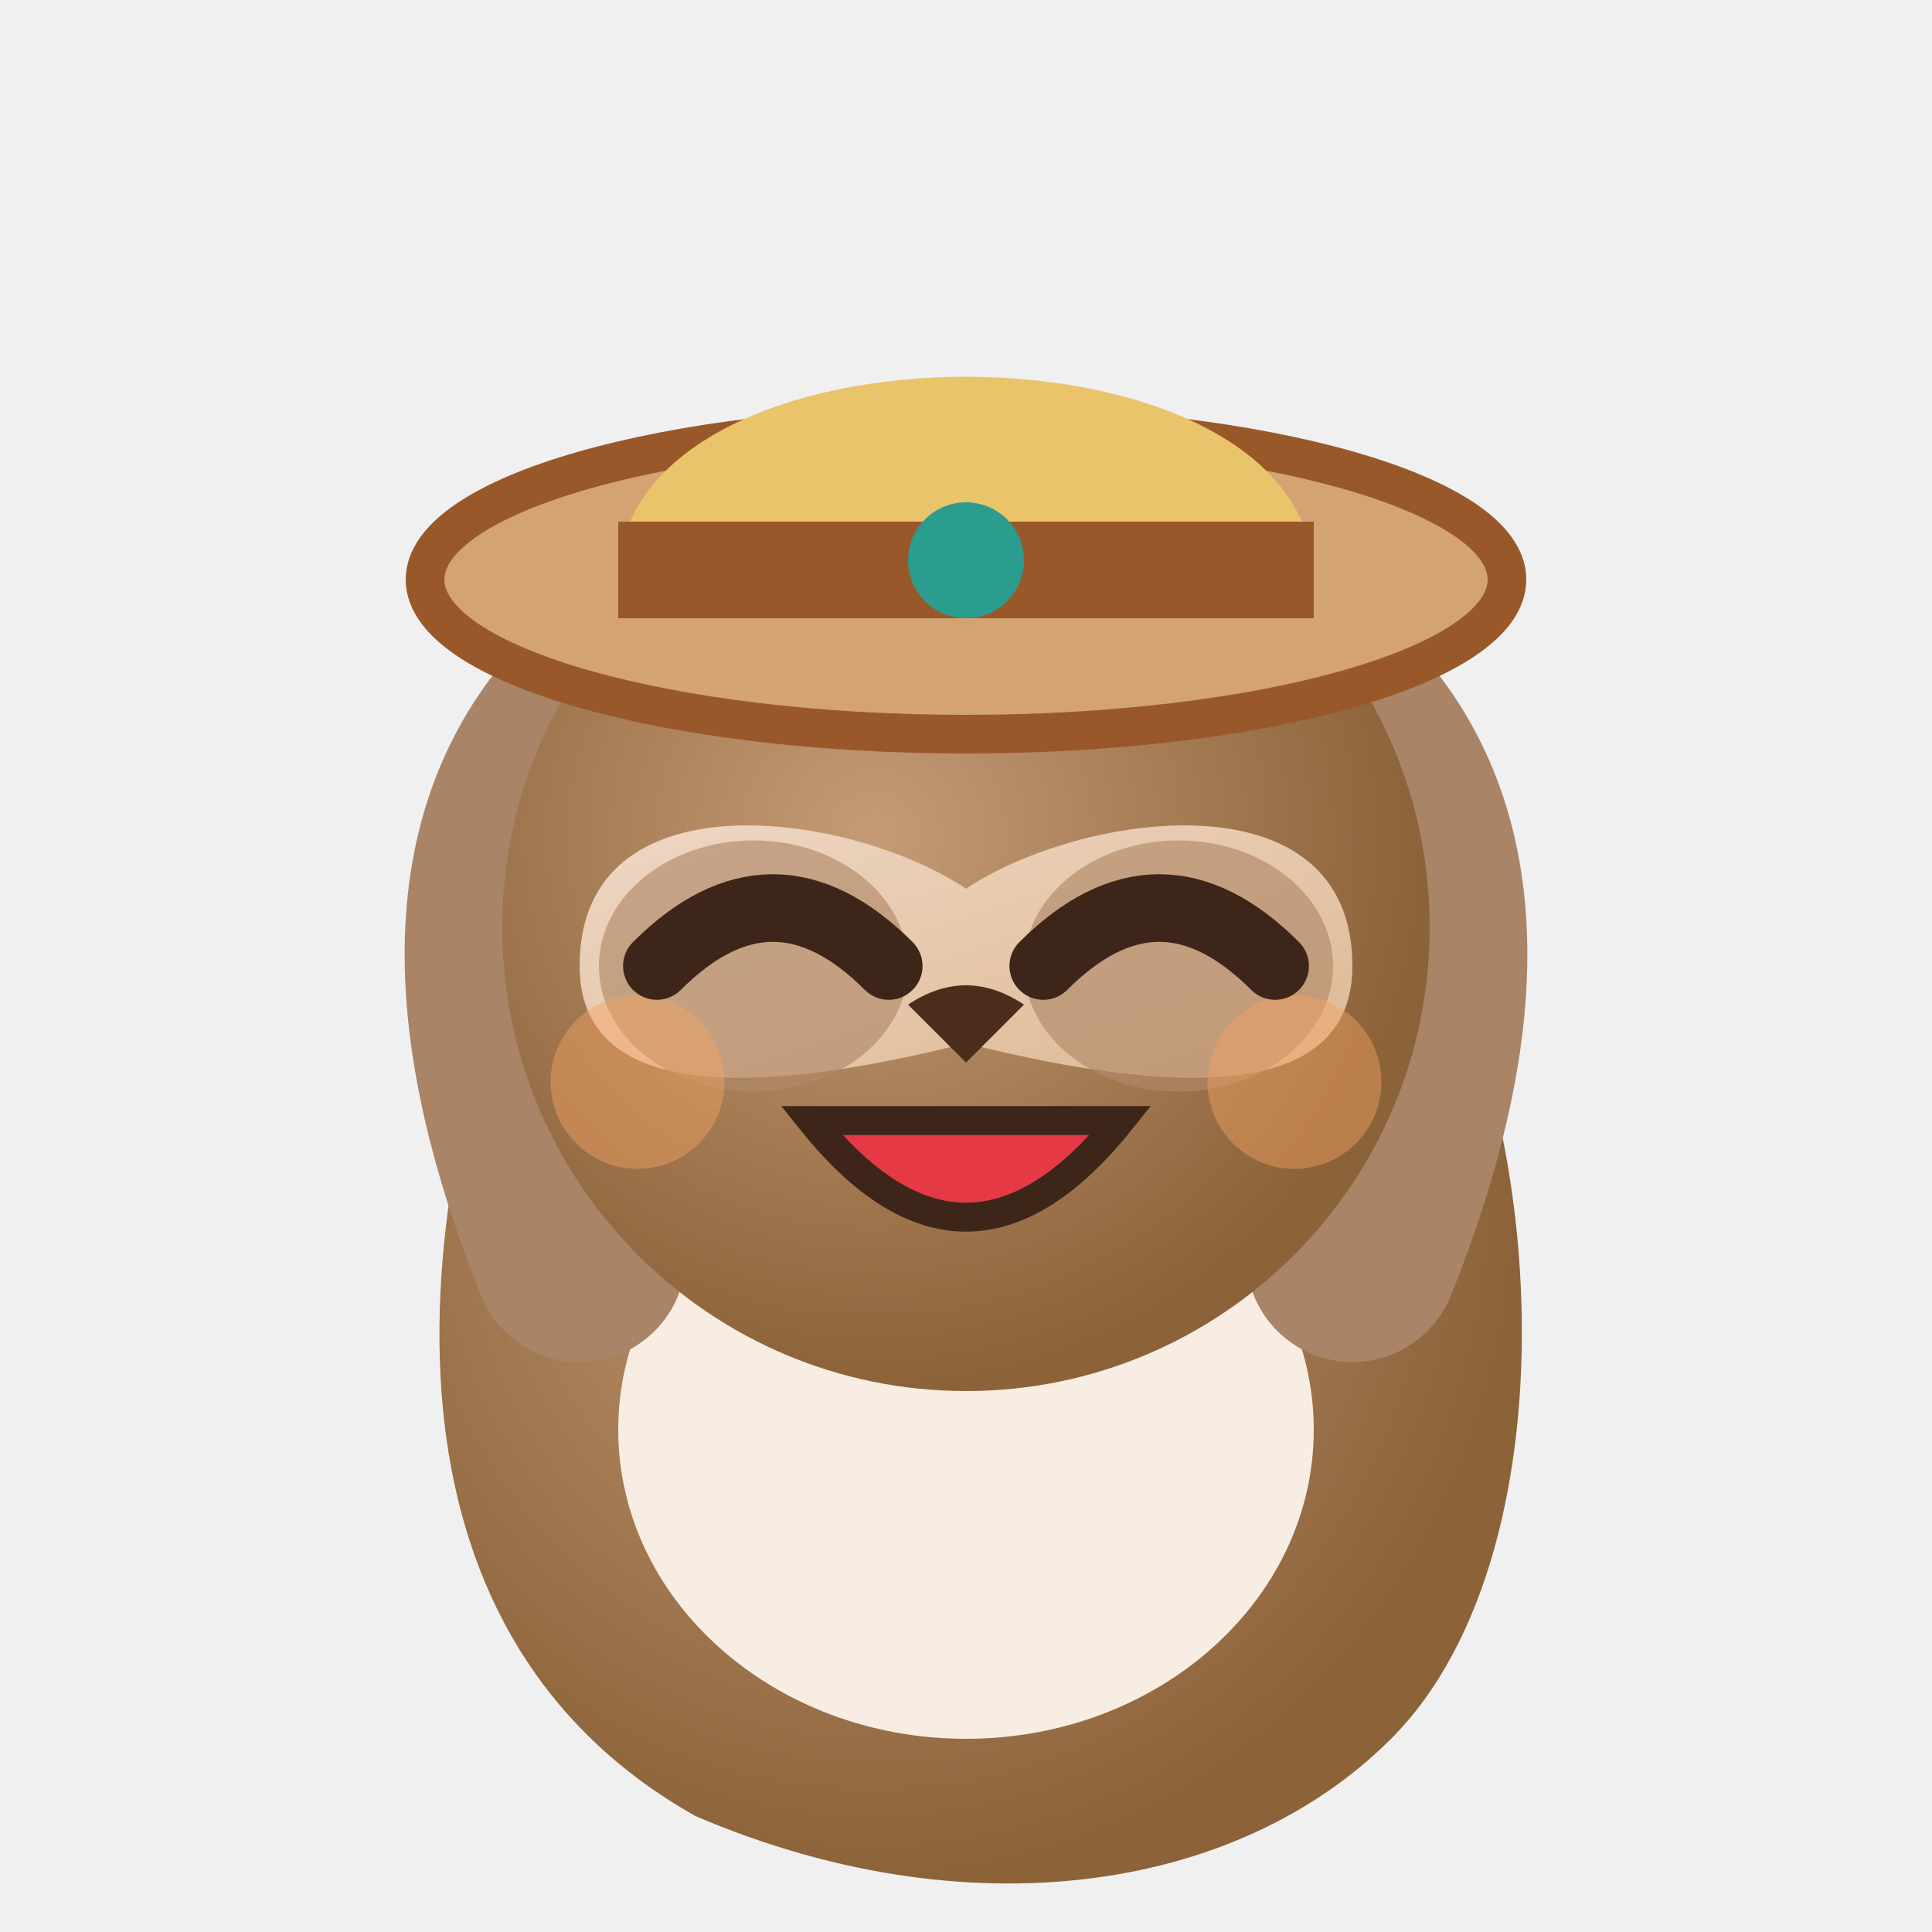
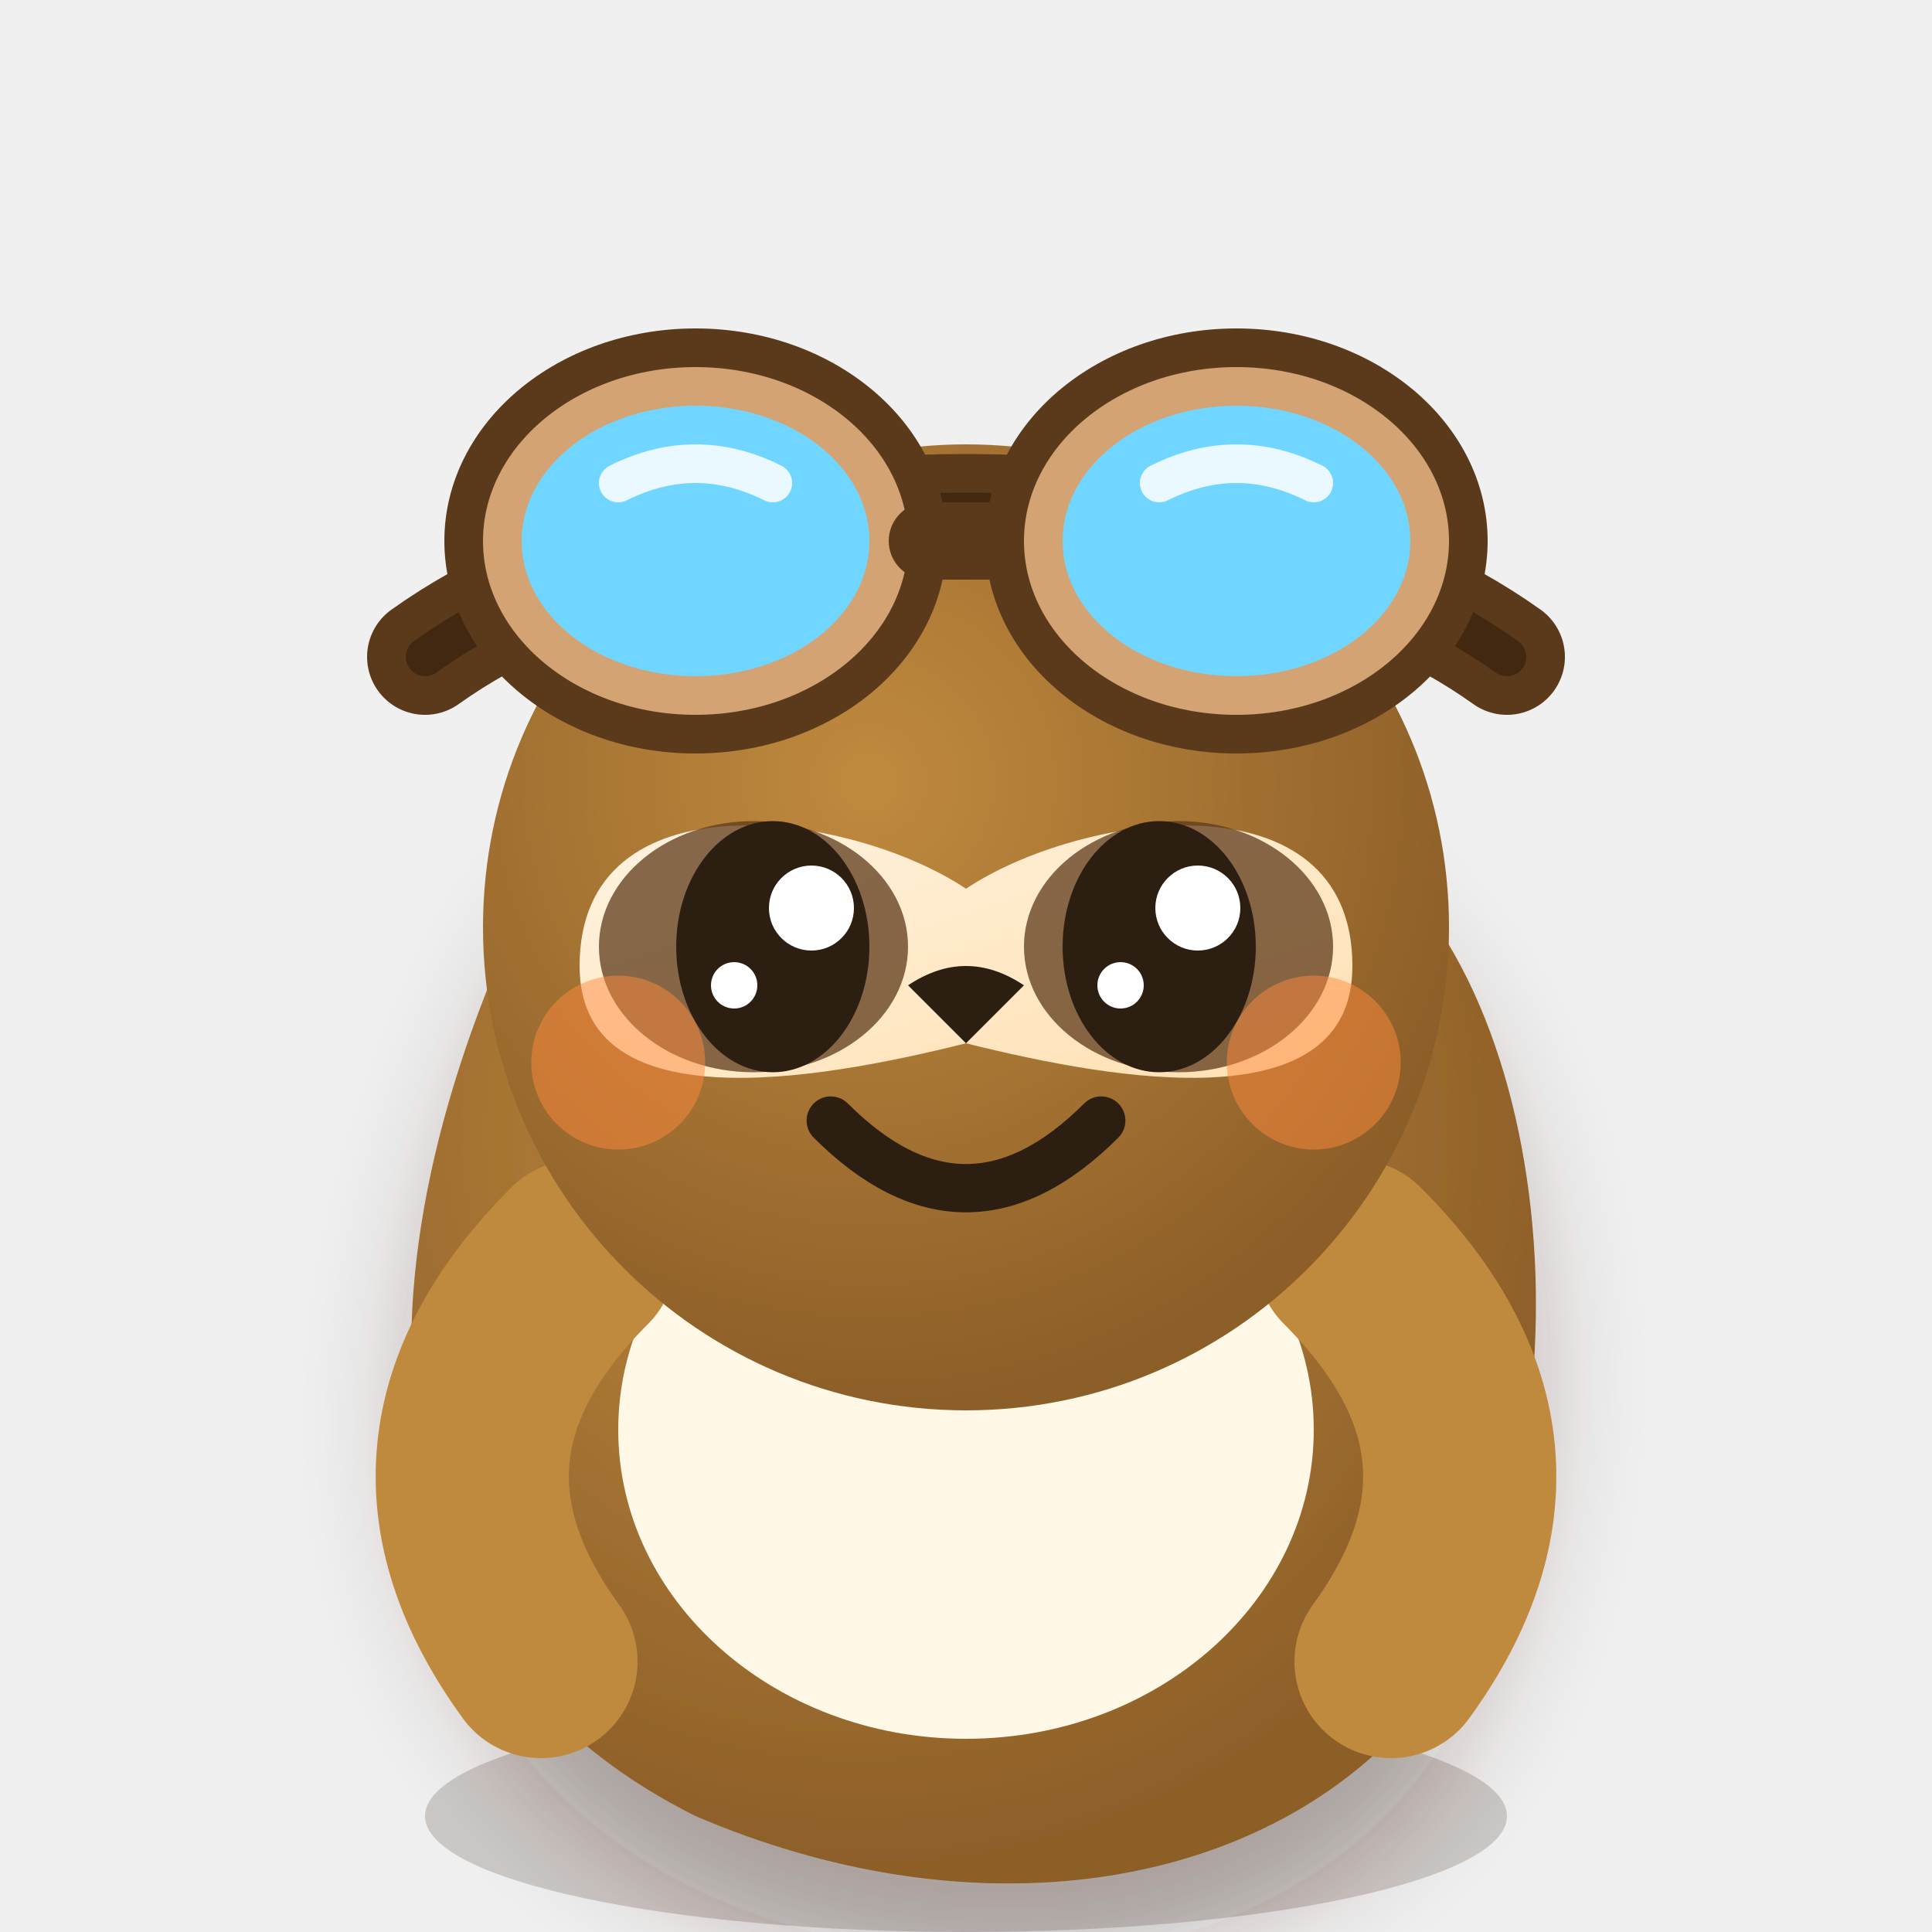
<svg xmlns="http://www.w3.org/2000/svg" viewBox="0 0 100 100" width="512" height="512">
  <defs>
-     <radialGradient id="bodyGrad_explorer_clap" cx="40%" cy="40%" r="60%">
-       <stop offset="0%" stop-color="#C59B76" />
-       <stop offset="100%" stop-color="#8C6239" />
+     <radialGradient id="slothBody_explorer_clap" cx="40%" cy="35%" r="65%">
+       <stop offset="0%" stop-color="#C08A3E" />
+       <stop offset="100%" stop-color="#8C5E28" />
    </radialGradient>
-     <linearGradient id="maskGrad" x1="0%" y1="0%" x2="100%" y2="100%">
-       <stop offset="0%" stop-color="#EED7C5" />
-       <stop offset="100%" stop-color="#DDB892" />
+     <linearGradient id="slothMask" x1="0%" y1="0%" x2="100%" y2="100%">
+       <stop offset="0%" stop-color="#FFF3E0" />
+       <stop offset="100%" stop-color="#FFE0B2" />
    </linearGradient>
+     <filter id="softShadow" x="-10%" y="-10%" width="120%" height="120%">
+       <feDropShadow dx="0" dy="4" stdDeviation="3" flood-color="#3D2619" flood-opacity="0.25" />
+     </filter>
  </defs>
-   <path d="M 28 45 C 20 65, 20 85, 36 94 C 50 100, 64 98, 72 90 C 82 80, 80 55, 72 45 C 65 35, 35 35, 28 45 Z" fill="url(#bodyGrad_explorer_clap)" />
-   <ellipse cx="50" cy="74" rx="18" ry="16" fill="#F7EDE2" />
-   <path d="M 30 65 Q 22 45 32 36" stroke="#A98467" stroke-width="11" stroke-linecap="round" fill="none" />
-   <path d="M 70 65 Q 78 45 68 36" stroke="#A98467" stroke-width="11" stroke-linecap="round" fill="none" />
-   <circle cx="32" cy="34" r="3" fill="#E6CCB2" />
-   <circle cx="68" cy="34" r="3" fill="#E6CCB2" />
-   <circle cx="50" cy="48" r="24" fill="url(#bodyGrad_explorer_clap)" />
-   <path d="M 30 50 C 30 40, 44 42, 50 46 C 56 42, 70 40, 70 50 C 70 58, 58 56, 50 54 C 42 56, 30 58, 30 50 Z" fill="url(#maskGrad)" />
-   <ellipse cx="39" cy="50" rx="8" ry="6.5" fill="#B08968" opacity="0.65" />
-   <ellipse cx="61" cy="50" rx="8" ry="6.5" fill="#B08968" opacity="0.65" />
-   <circle cx="33" cy="56" r="4.5" fill="#F4A261" opacity="0.45" />
-   <circle cx="67" cy="56" r="4.5" fill="#F4A261" opacity="0.45" />
-   <path d="M 47 52 Q 50 50 53 52 L 50 55 Z" fill="#4A2E1B" />
-   <path d="M 34 50 Q 40 44 46 50" stroke="#3D2619" stroke-width="3.5" stroke-linecap="round" fill="none" />
-   <path d="M 54 50 Q 60 44 66 50" stroke="#3D2619" stroke-width="3.5" stroke-linecap="round" fill="none" />
-   <path d="M 42 58 Q 50 68 58 58 Z" fill="#E63946" stroke="#3D2619" stroke-width="1.5" />
-   <ellipse cx="50" cy="30" rx="28" ry="8" fill="#D4A373" stroke="#99582A" stroke-width="2" />
-   <path d="M 32 30 C 32 16, 68 16, 68 30 Z" fill="#E9C46A" />
-   <rect x="32" y="27" width="36" height="5" fill="#99582A" />
-   <circle cx="50" cy="29" r="3" fill="#2A9D8F" />
+   <ellipse cx="50" cy="94" rx="28" ry="6" fill="#3D2619" opacity="0.2" />
+   <path d="M 28 45 C 18 65, 18 85, 36 94 C 50 100, 64 98, 72 90 C 82 80, 82 55, 72 45 C 65 35, 35 35, 28 45 Z" fill="url(#slothBody_explorer_clap)" filter="url(#softShadow)" />
+   <ellipse cx="50" cy="74" rx="18" ry="16" fill="#FFF8E7" />
+   <path d="M 30 65 Q 20 75 28 86" stroke="#C08A3E" stroke-width="10" stroke-linecap="round" fill="none" />
+   <path d="M 70 65 Q 80 75 72 86" stroke="#C08A3E" stroke-width="10" stroke-linecap="round" fill="none" />
+   <circle cx="50" cy="48" r="25" fill="url(#slothBody_explorer_clap)" />
+   <path d="M 30 50 C 30 40, 44 42, 50 46 C 56 42, 70 40, 70 50 C 70 58, 58 56, 50 54 C 42 56, 30 58, 30 50 Z" fill="url(#slothMask)" />
+   <ellipse cx="39" cy="49" rx="8" ry="6.5" fill="#5D3A1A" opacity="0.75" />
+   <ellipse cx="61" cy="49" rx="8" ry="6.5" fill="#5D3A1A" opacity="0.75" />
+   <circle cx="32" cy="55" r="4.5" fill="#FF8A3D" opacity="0.5" />
+   <circle cx="68" cy="55" r="4.5" fill="#FF8A3D" opacity="0.5" />
+   <path d="M 47 51 Q 50 49 53 51 L 50 54 Z" fill="#2D1E12" />
+   <ellipse cx="40" cy="49" rx="5" ry="6.5" fill="#2D1E12" />
+   <circle cx="42" cy="47" r="2.2" fill="#FFFFFF" />
+   <circle cx="38" cy="51" r="1.2" fill="#FFFFFF" />
+   <ellipse cx="60" cy="49" rx="5" ry="6.5" fill="#2D1E12" />
+   <circle cx="62" cy="47" r="2.2" fill="#FFFFFF" />
+   <circle cx="58" cy="51" r="1.2" fill="#FFFFFF" />
+   <path d="M 43 58 Q 50 65 57 58" stroke="#2D1E12" stroke-width="2.5" stroke-linecap="round" fill="none" />
+   <path d="M 22 34 C 36 24, 64 24, 78 34" stroke="#5A3A1A" stroke-width="6" stroke-linecap="round" fill="none" />
+   <path d="M 22 34 C 36 24, 64 24, 78 34" stroke="#422810" stroke-width="2" stroke-linecap="round" fill="none" />
+   <ellipse cx="36" cy="28" rx="12" ry="10" fill="#D4A373" stroke="#5A3A1A" stroke-width="2" />
+   <ellipse cx="36" cy="28" rx="9" ry="7" fill="#70D6FF" />
+   <path d="M 32 25 Q 36 23 40 25" stroke="#FFFFFF" stroke-width="2" stroke-linecap="round" fill="none" opacity="0.85" />
+   <rect x="46" y="26" width="8" height="4" rx="2" fill="#5A3A1A" />
+   <ellipse cx="64" cy="28" rx="12" ry="10" fill="#D4A373" stroke="#5A3A1A" stroke-width="2" />
+   <ellipse cx="64" cy="28" rx="9" ry="7" fill="#70D6FF" />
+   <path d="M 60 25 Q 64 23 68 25" stroke="#FFFFFF" stroke-width="2" stroke-linecap="round" fill="none" opacity="0.85" />
</svg>
